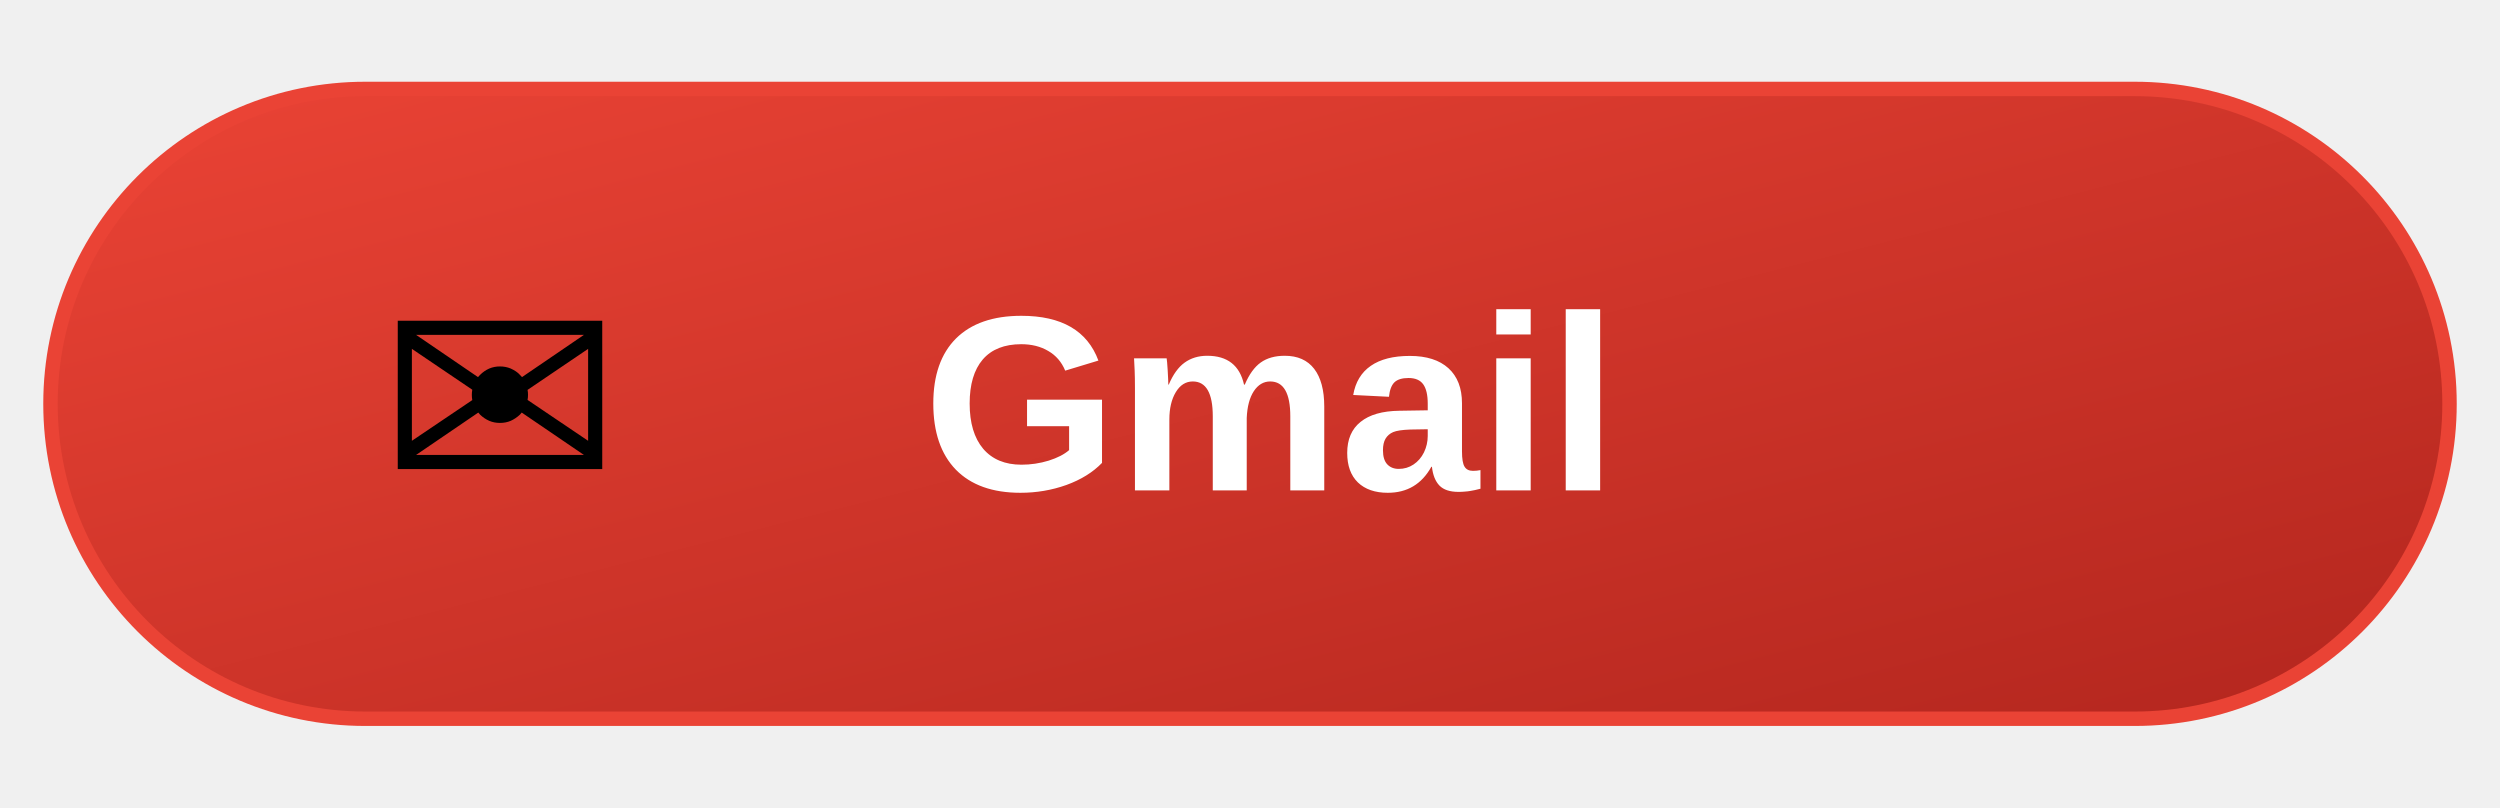
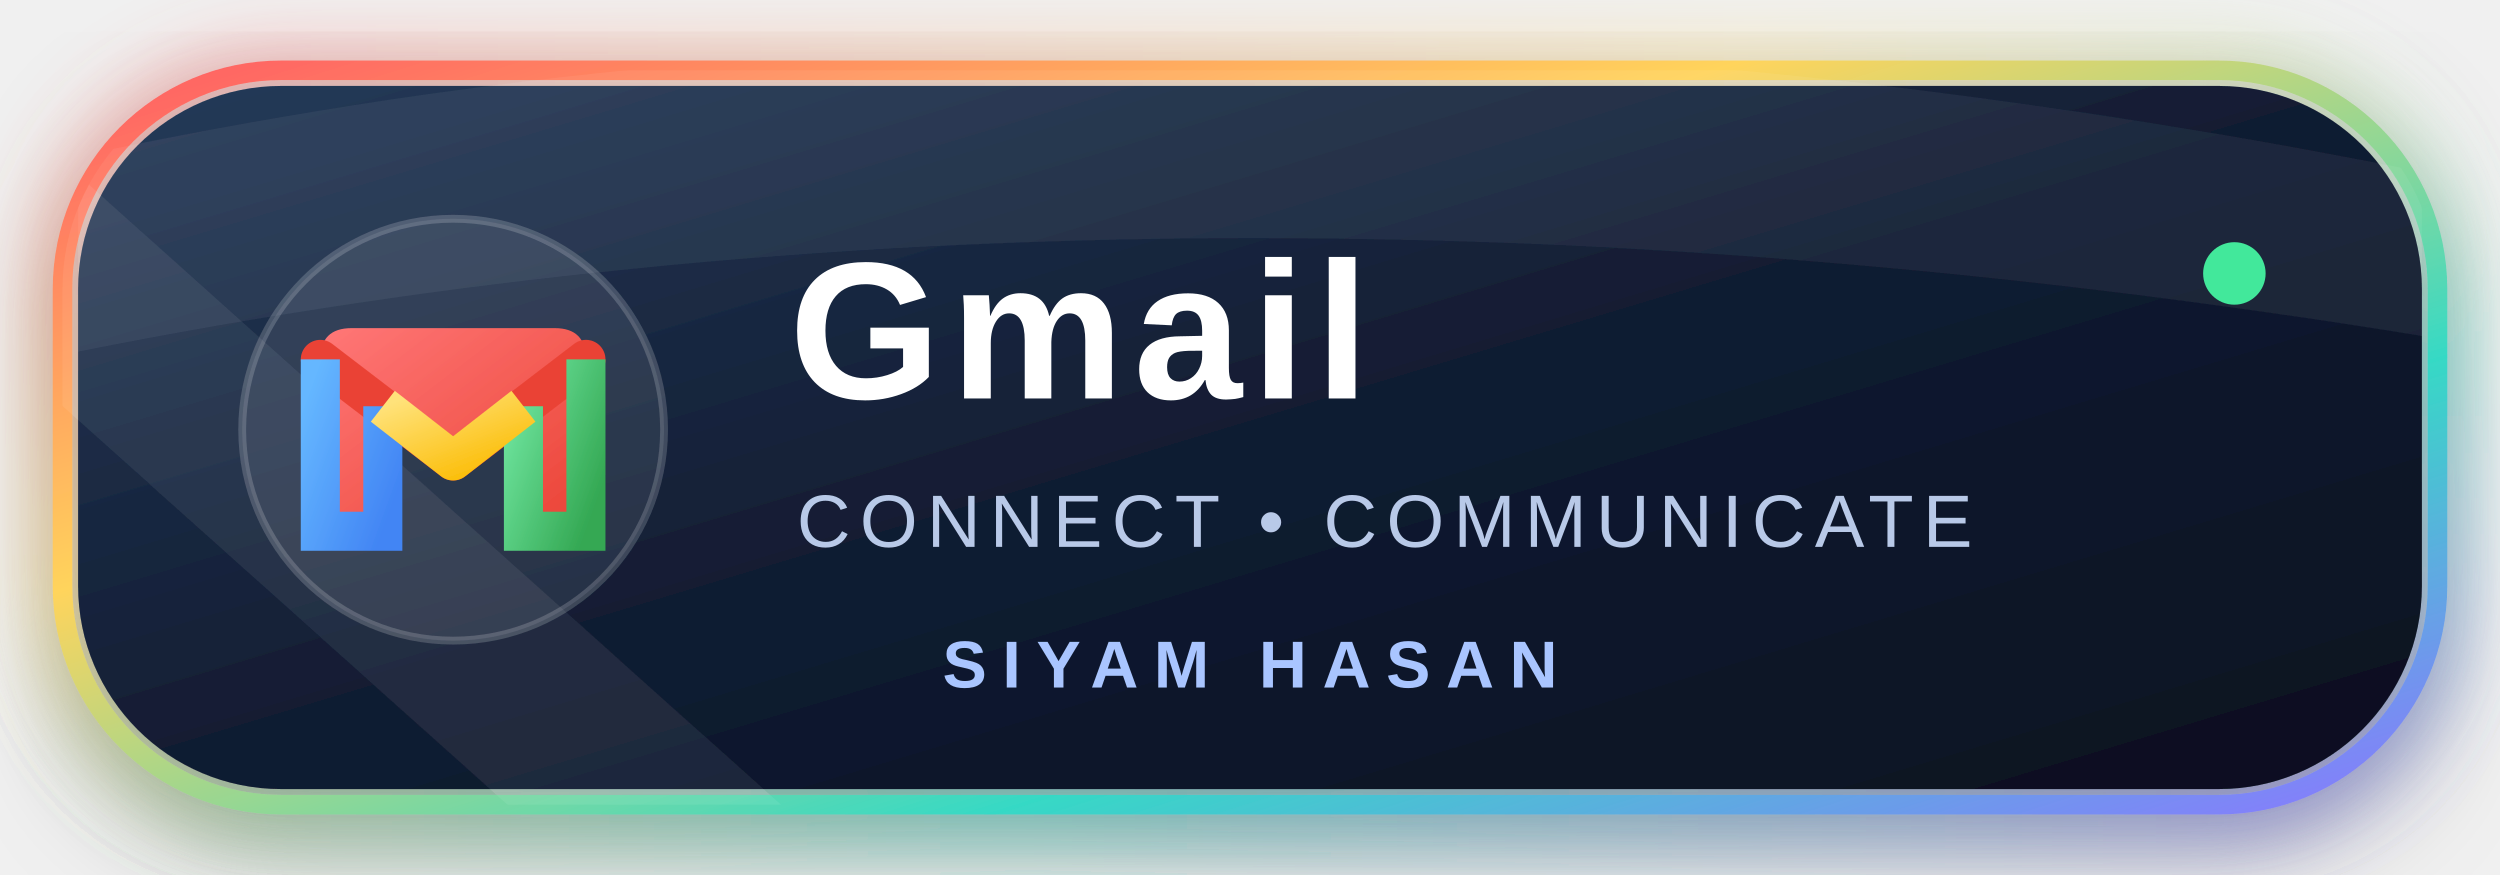
- <svg xmlns="http://www.w3.org/2000/svg" width="260" height="84" viewBox="0 0 260 84">
+ <svg xmlns="http://www.w3.org/2000/svg" width="320" height="112" viewBox="0 0 320 112">
  <defs>
-     <linearGradient id="g" x1="0" y1="0" x2="1" y2="1">
-       <stop offset="0" stop-color="#EA4335" />
-       <stop offset="1" stop-color="#b3261e" />
+     <linearGradient id="glass" x1="0" y1="0" x2="1" y2="1">
+       <stop offset="0" stop-color="#263B59" />
+       <stop offset="0.5" stop-color="#111C32" />
+       <stop offset="1" stop-color="#080F20" />
    </linearGradient>
-     <clipPath id="c">
-       <rect x="6" y="10" width="248" height="64" rx="32" />
+     <linearGradient id="border" x1="0" y1="0" x2="1" y2="1">
+       <stop offset="0" stop-color="#FF5C64" />
+       <stop offset="0.35" stop-color="#FFD45C" />
+       <stop offset="0.7" stop-color="#36D9C5" />
+       <stop offset="1" stop-color="#8A78FF" />
+     </linearGradient>
+     <linearGradient id="gmailRed" x1="0" y1="0" x2="1" y2="1">
+       <stop offset="0" stop-color="#FF7777" />
+       <stop offset="1" stop-color="#EA4335" />
+     </linearGradient>
+     <linearGradient id="gmailBlue" x1="0" y1="0" x2="1" y2="1">
+       <stop offset="0" stop-color="#65B7FF" />
+       <stop offset="1" stop-color="#4285F4" />
+     </linearGradient>
+     <linearGradient id="gmailGreen" x1="0" y1="0" x2="1" y2="1">
+       <stop offset="0" stop-color="#70E6A0" />
+       <stop offset="1" stop-color="#34A853" />
+     </linearGradient>
+     <linearGradient id="gmailYellow" x1="0" y1="0" x2="1" y2="1">
+       <stop offset="0" stop-color="#FFE27A" />
+       <stop offset="1" stop-color="#FBBC04" />
+     </linearGradient>
+     <filter id="glow" x="-50%" y="-50%" width="200%" height="200%">
+       <feGaussianBlur stdDeviation="5" result="blur" />
+       <feMerge>
+         <feMergeNode in="blur" />
+         <feMergeNode in="SourceGraphic" />
+       </feMerge>
+     </filter>
+     <filter id="shadow" x="-30%" y="-30%" width="160%" height="160%">
+       <feGaussianBlur in="SourceAlpha" stdDeviation="5" />
+       <feOffset dy="4" />
+       <feComponentTransfer>
+         <feFuncA type="linear" slope="0.5" />
+       </feComponentTransfer>
+       <feMerge>
+         <feMergeNode />
+         <feMergeNode in="SourceGraphic" />
+       </feMerge>
+     </filter>
+     <clipPath id="clip">
+       <rect x="8" y="9" width="304" height="94" rx="28" />
    </clipPath>
  </defs>
-   <g>
-     <animateTransform attributeName="transform" type="translate" values="0 0;0 -4;0 0" dur="2s" repeatCount="indefinite" />
-     <rect x="6" y="10" width="248" height="64" rx="32" fill="none" stroke="#EA4335" stroke-width="3">
-       <animate attributeName="opacity" values="0.2;1;0.2" dur="2s" repeatCount="indefinite" />
+   <ellipse cx="160" cy="56" rx="130" ry="40" fill="#4285F4" opacity="0.13">
+     <animate attributeName="opacity" values="0.08;0.23;0.08" dur="3s" repeatCount="indefinite" />
+   </ellipse>
+   <g filter="url(#shadow)">
+     <rect x="8" y="9" width="304" height="94" rx="28" fill="none" stroke="url(#border)" stroke-width="2.5" filter="url(#glow)">
+       <animate attributeName="stroke-opacity" values="0.45;1;0.45" dur="2.8s" repeatCount="indefinite" />
    </rect>
-     <rect x="6" y="10" width="248" height="64" rx="32" fill="url(#g)" />
-     <g clip-path="url(#c)">
-       <rect x="-80" y="0" width="50" height="90" fill="#ffffff" opacity="0.28" transform="skewX(-20)">
-         <animate attributeName="x" values="-80;320" dur="2.6s" repeatCount="indefinite" />
-       </rect>
+     <rect x="10" y="11" width="300" height="90" rx="26" fill="url(#glass)" />
+     <g clip-path="url(#clip)">
+       <path d="M10 20 Q150 -10 310 22 L310 43 Q150 17 10 45Z" fill="#FFFFFF" opacity="0.055" />
+       <path d="M-50 0 L-15 0 L110 112 L75 112Z" fill="#FFFFFF" opacity="0.07">
+         <animateTransform attributeName="transform" type="translate" values="-130 0;360 0" dur="5s" repeatCount="indefinite" />
+       </path>
    </g>
-     <text x="52" y="52" font-size="30" text-anchor="middle">✉️</text>
-     <text x="96" y="51" font-family="Segoe UI, Arial, sans-serif" font-size="26" font-weight="700" fill="#ffffff">Gmail</text>
+     <circle cx="58" cy="55" r="27" fill="#FFFFFF" opacity="0.09" />
+     <circle cx="58" cy="55" r="27" fill="none" stroke="#FFFFFF" stroke-opacity="0.18" />
+     <g transform="translate(40 41)">
+       <path d="M1 5 Q1 1 5 1 H31 Q35 1 35 5 V27 H27 V10 L18 17 L9 10 V27 H1Z" fill="url(#gmailRed)" />
+       <path d="M1 5 L18 18 L35 5" fill="none" stroke="#EA4335" stroke-width="5" stroke-linecap="round" stroke-linejoin="round" />
+       <path d="M1 5 V27 H9 V11" fill="none" stroke="url(#gmailBlue)" stroke-width="5" />
+       <path d="M27 11 V27 H35 V5" fill="none" stroke="url(#gmailGreen)" stroke-width="5" />
+       <path d="M9 11 L18 18 L27 11" fill="none" stroke="url(#gmailYellow)" stroke-width="5" stroke-linejoin="round" />
+     </g>
+     <text x="101" y="51" font-family="Segoe UI, Arial, sans-serif" font-size="25" font-weight="800" fill="#FFFFFF" letter-spacing="1.2">
+       Gmail
+     </text>
+     <text x="102" y="70" font-family="Segoe UI, Arial, sans-serif" font-size="9.5" font-weight="500" fill="#B8C9E8" letter-spacing="1.2">
+       CONNECT • COMMUNICATE
+     </text>
+     <circle cx="286" cy="35" r="4" fill="#42E89B">
+       <animate attributeName="opacity" values="1;0.25;1" dur="1.4s" repeatCount="indefinite" />
+     </circle>
+     <text x="160" y="88" font-family="Segoe UI, Arial, sans-serif" font-size="8.5" font-weight="700" text-anchor="middle" fill="#A9C5FF" letter-spacing="2">
+       SIYAM HASAN
+     </text>
+     <path d="M133 94 H187" stroke="url(#border)" stroke-width="1.5" stroke-linecap="round">
+       <animate attributeName="opacity" values="0.3;1;0.3" dur="2s" repeatCount="indefinite" />
+     </path>
  </g>
</svg>
